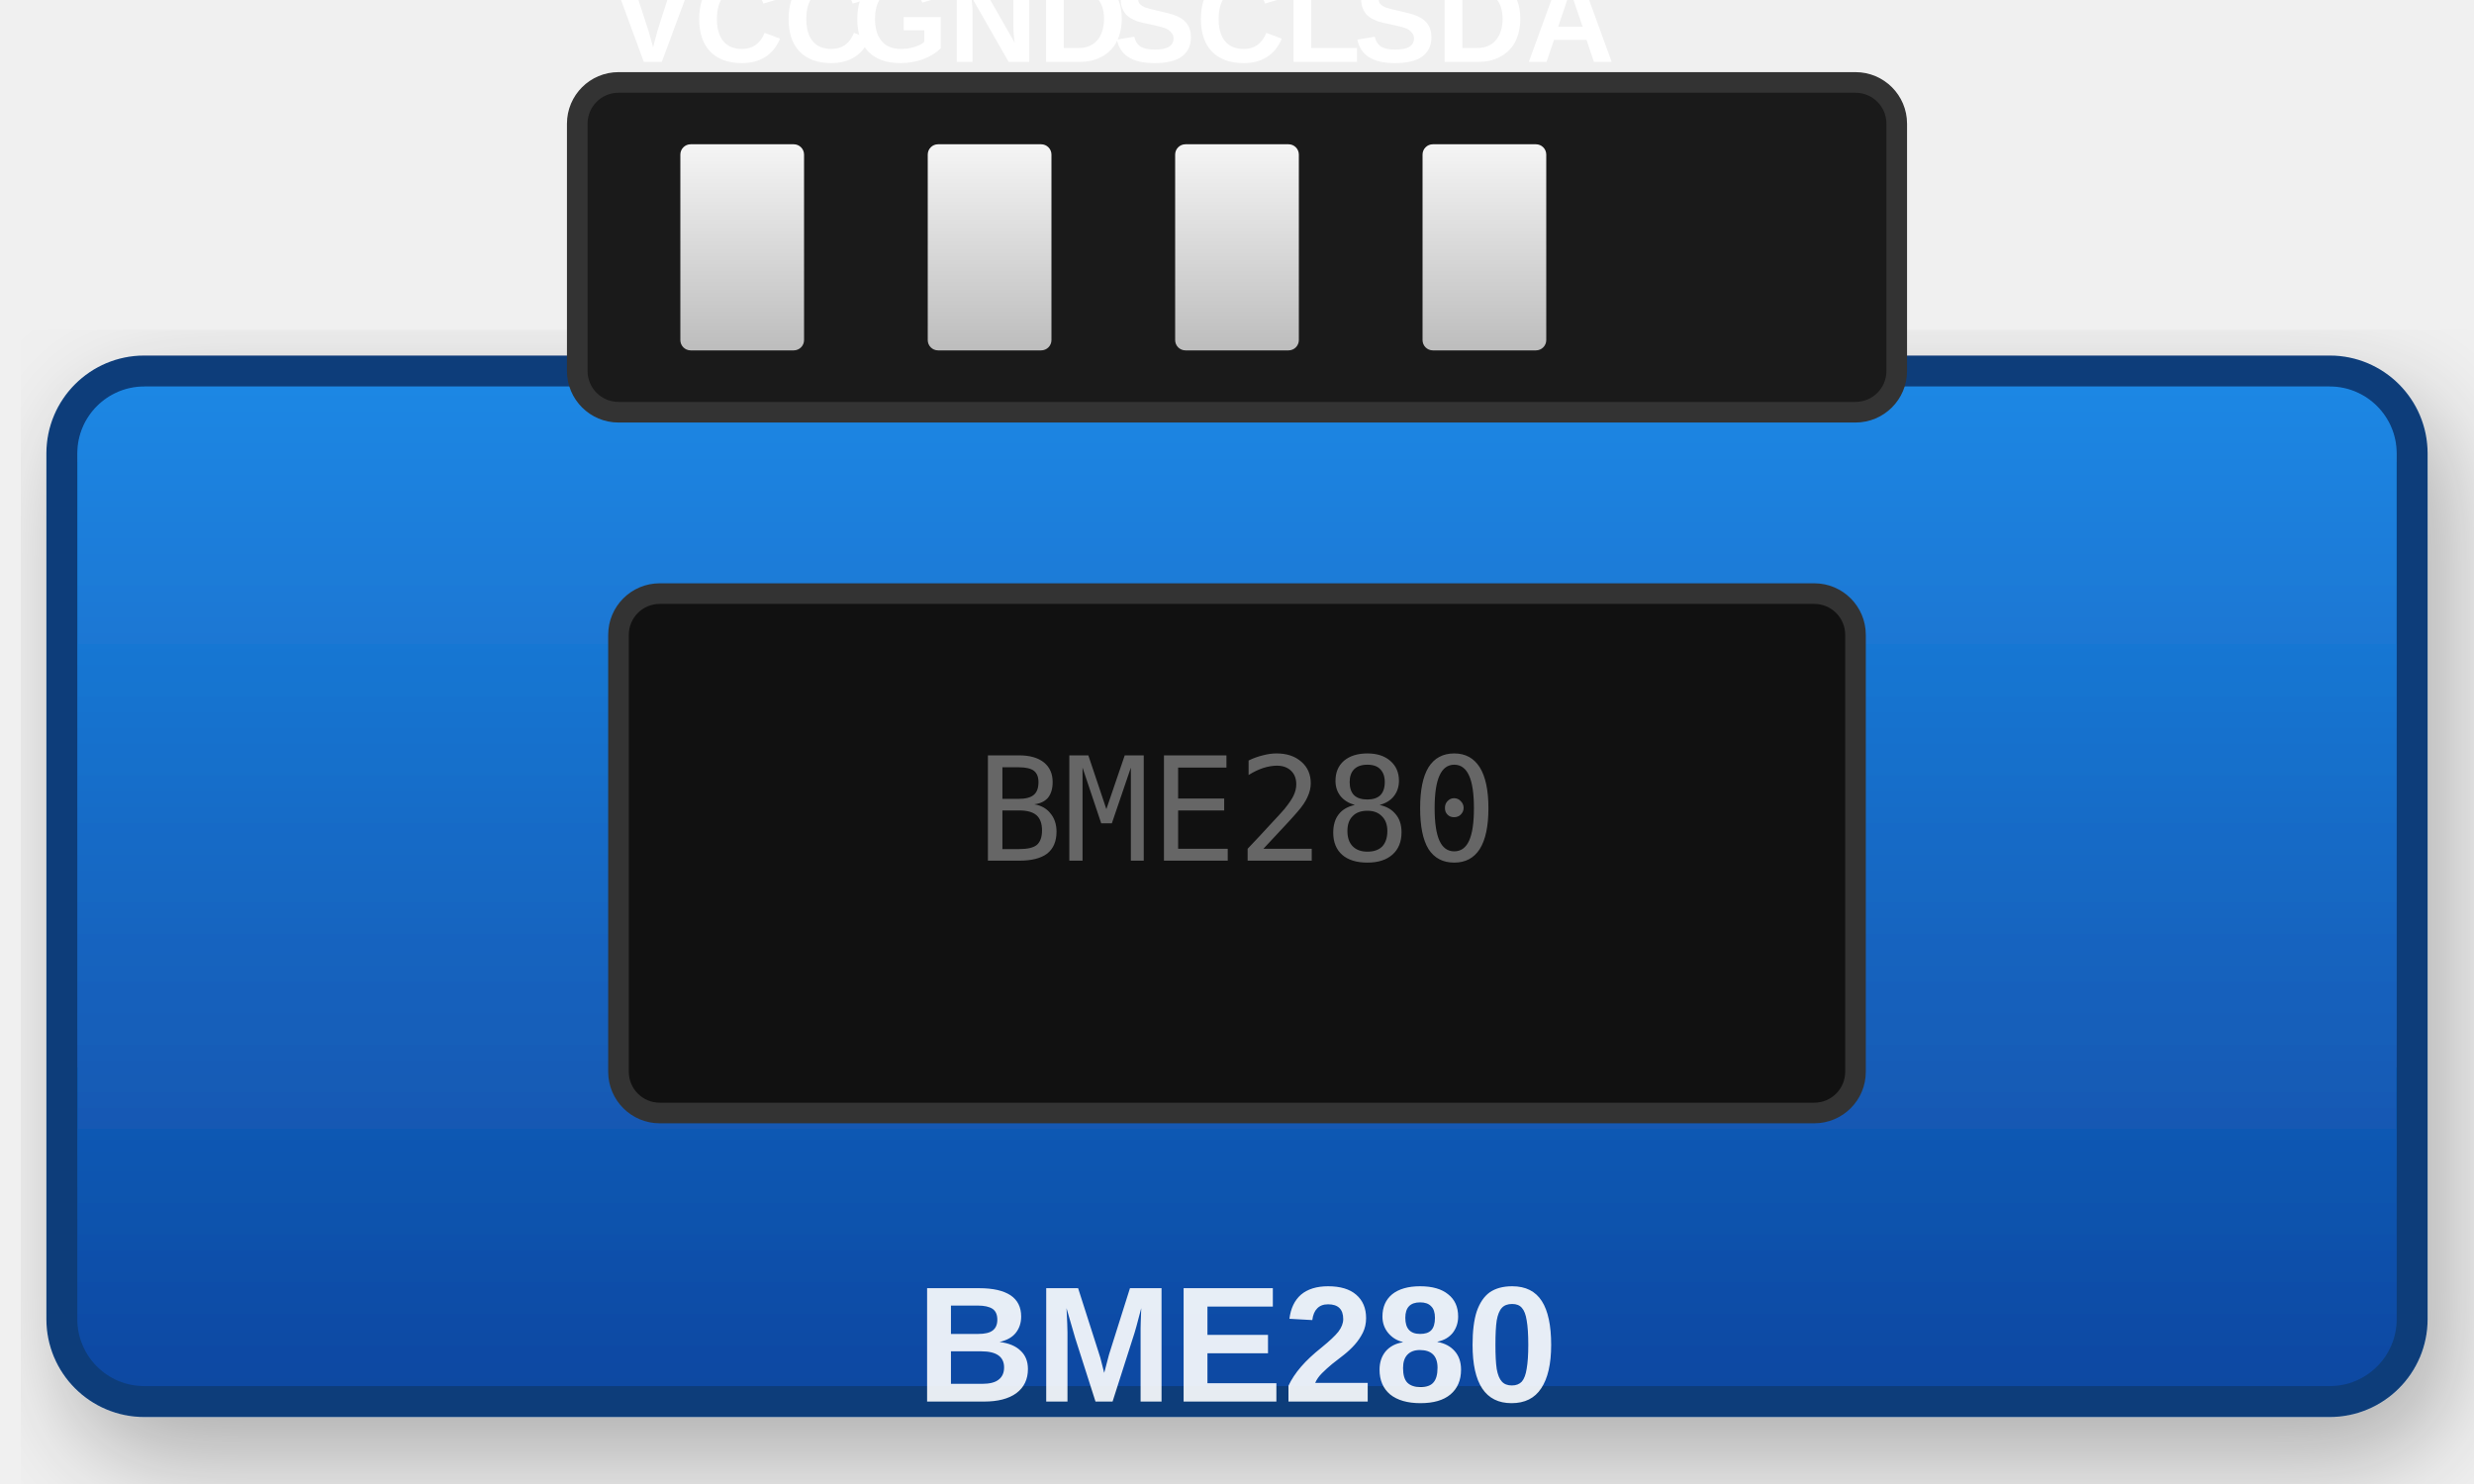
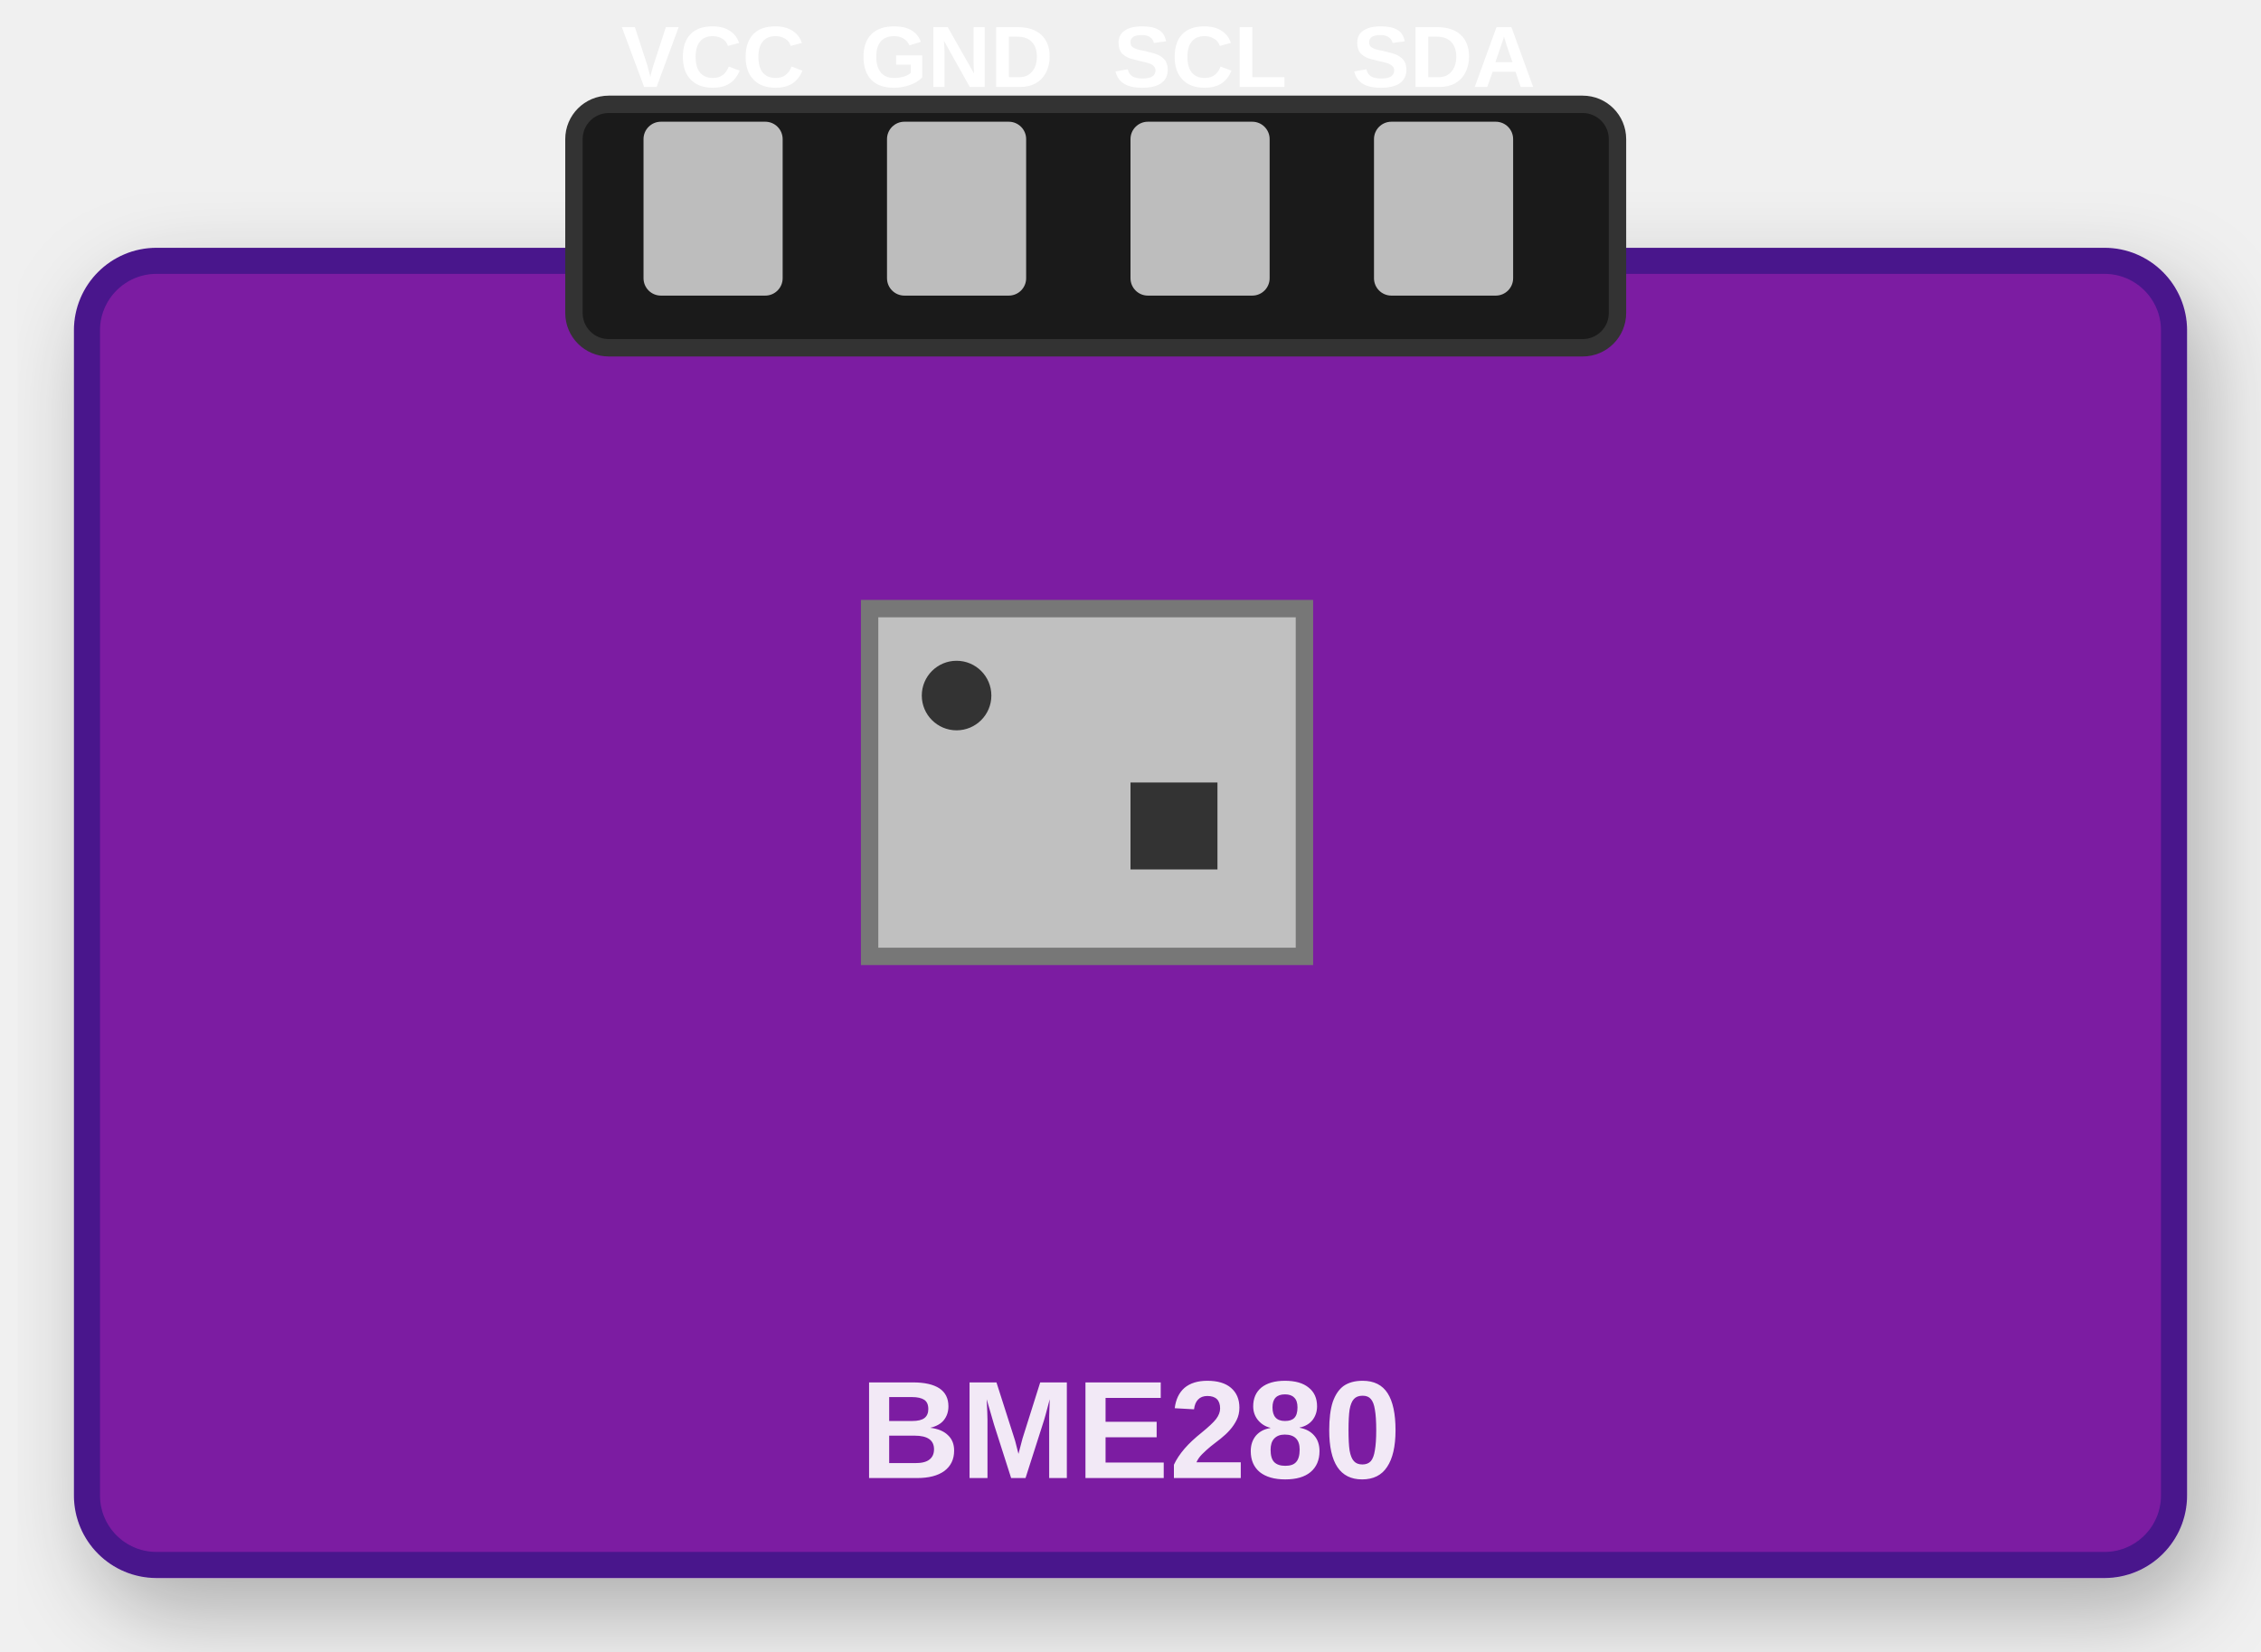
- <svg xmlns="http://www.w3.org/2000/svg" viewBox="0 0 120 72" width="120" height="72">
+ <svg xmlns="http://www.w3.org/2000/svg" viewBox="0 0 130 95" width="130" height="95">
  <defs>
-     <linearGradient id="pcb-bme" x1="0" y1="0" x2="0" y2="1">
-       <stop offset="0%" stop-color="#1E88E5" />
-       <stop offset="100%" stop-color="#0D47A1" />
-     </linearGradient>
-     <linearGradient id="pcbTeal-bme" x1="0" y1="0" x2="0" y2="1">
-       <stop offset="0%" stop-color="#00939d" />
-       <stop offset="100%" stop-color="#007982" />
-     </linearGradient>
-     <linearGradient id="metal-bme" x1="0" y1="0" x2="0" y2="1">
-       <stop offset="0%" stop-color="#eee" />
-       <stop offset="50%" stop-color="#fff" />
-       <stop offset="100%" stop-color="#999" />
-     </linearGradient>
-     <linearGradient id="pin-bme" x1="0" y1="0" x2="0" y2="1">
-       <stop offset="0%" stop-color="#f5f5f5" />
-       <stop offset="100%" stop-color="#bdbdbd" />
-     </linearGradient>
-     <filter id="sh-bme" x="-8%" y="-8%" width="116%" height="116%">
+     <filter id="sh-bme280" x="-8%" y="-8%" width="116%" height="116%">
      <feDropShadow dx="1" dy="2" stdDeviation="2.5" flood-opacity="0.28" />
    </filter>
-     <filter id="glow-bme">
-       <feGaussianBlur stdDeviation="1.5" result="b" />
-       <feMerge>
-         <feMergeNode in="b" />
-         <feMergeNode in="SourceGraphic" />
-       </feMerge>
-     </filter>
  </defs>
-   <rect x="3" y="18" width="114" height="50" rx="4" fill="url(#pcb-bme)" stroke="#0a3d7a" stroke-width="1.5" filter="url(#sh-bme)" />
-   <rect x="28" y="4" width="64" height="16" rx="2" fill="#1a1a1a" stroke="#333" />
-   <rect x="33" y="7" width="6" height="10" fill="url(#pin-bme)" rx="0.5" />
-   <text x="36" y="3" text-anchor="middle" fill="#fff" font-size="6" font-weight="bold" font-family="Arial,sans-serif">VCC</text>
-   <rect x="45" y="7" width="6" height="10" fill="url(#pin-bme)" rx="0.5" />
-   <text x="48" y="3" text-anchor="middle" fill="#fff" font-size="6" font-weight="bold" font-family="Arial,sans-serif">GND</text>
-   <rect x="57" y="7" width="6" height="10" fill="url(#pin-bme)" rx="0.5" />
-   <text x="60" y="3" text-anchor="middle" fill="#fff" font-size="6" font-weight="bold" font-family="Arial,sans-serif">SCL</text>
-   <rect x="69" y="7" width="6" height="10" fill="url(#pin-bme)" rx="0.5" />
-   <text x="72" y="3" text-anchor="middle" fill="#fff" font-size="6" font-weight="bold" font-family="Arial,sans-serif">SDA</text>
-   <rect x="30" y="28.8" width="60" height="25.2" rx="2" fill="#111" stroke="#333" />
-   <text x="60" y="41.76" text-anchor="middle" fill="#666" font-size="7" font-family="monospace">BME280</text>
-   <text x="60" y="68" text-anchor="middle" fill="#fff" font-size="8" font-weight="bold" font-family="Arial,sans-serif" opacity="0.9">BME280</text>
+   <rect x="5" y="15" width="120" height="75" rx="4" fill="#7b1fa2" stroke="#4a148c" stroke-width="1.5" filter="url(#sh-bme280)" />
+   <rect x="33.0" y="6" width="60" height="14" rx="2" fill="#1a1a1a" stroke="#333" />
+   <rect x="37.0" y="7" width="8" height="10" fill="#bdbdbd" rx="1" />
+   <text x="41.0" y="5" text-anchor="middle" fill="#fff" font-size="5" font-weight="bold" font-family="Arial,sans-serif">VCC</text>
+   <rect x="51.0" y="7" width="8" height="10" fill="#bdbdbd" rx="1" />
+   <text x="55.0" y="5" text-anchor="middle" fill="#fff" font-size="5" font-weight="bold" font-family="Arial,sans-serif">GND</text>
+   <rect x="65.0" y="7" width="8" height="10" fill="#bdbdbd" rx="1" />
+   <text x="69.0" y="5" text-anchor="middle" fill="#fff" font-size="5" font-weight="bold" font-family="Arial,sans-serif">SCL</text>
+   <rect x="79.0" y="7" width="8" height="10" fill="#bdbdbd" rx="1" />
+   <text x="83.0" y="5" text-anchor="middle" fill="#fff" font-size="5" font-weight="bold" font-family="Arial,sans-serif">SDA</text>
+   <rect x="50" y="35" width="25" height="20" fill="silver" stroke="#777" />
+   <circle cx="55" cy="40" r="2" fill="#333" />
+   <rect x="65" y="45" width="5" height="5" fill="#333" />
+   <text x="65" y="85" text-anchor="middle" fill="#fff" font-size="8" font-weight="bold" font-family="Arial,sans-serif" opacity="0.9">BME280</text>
</svg>
